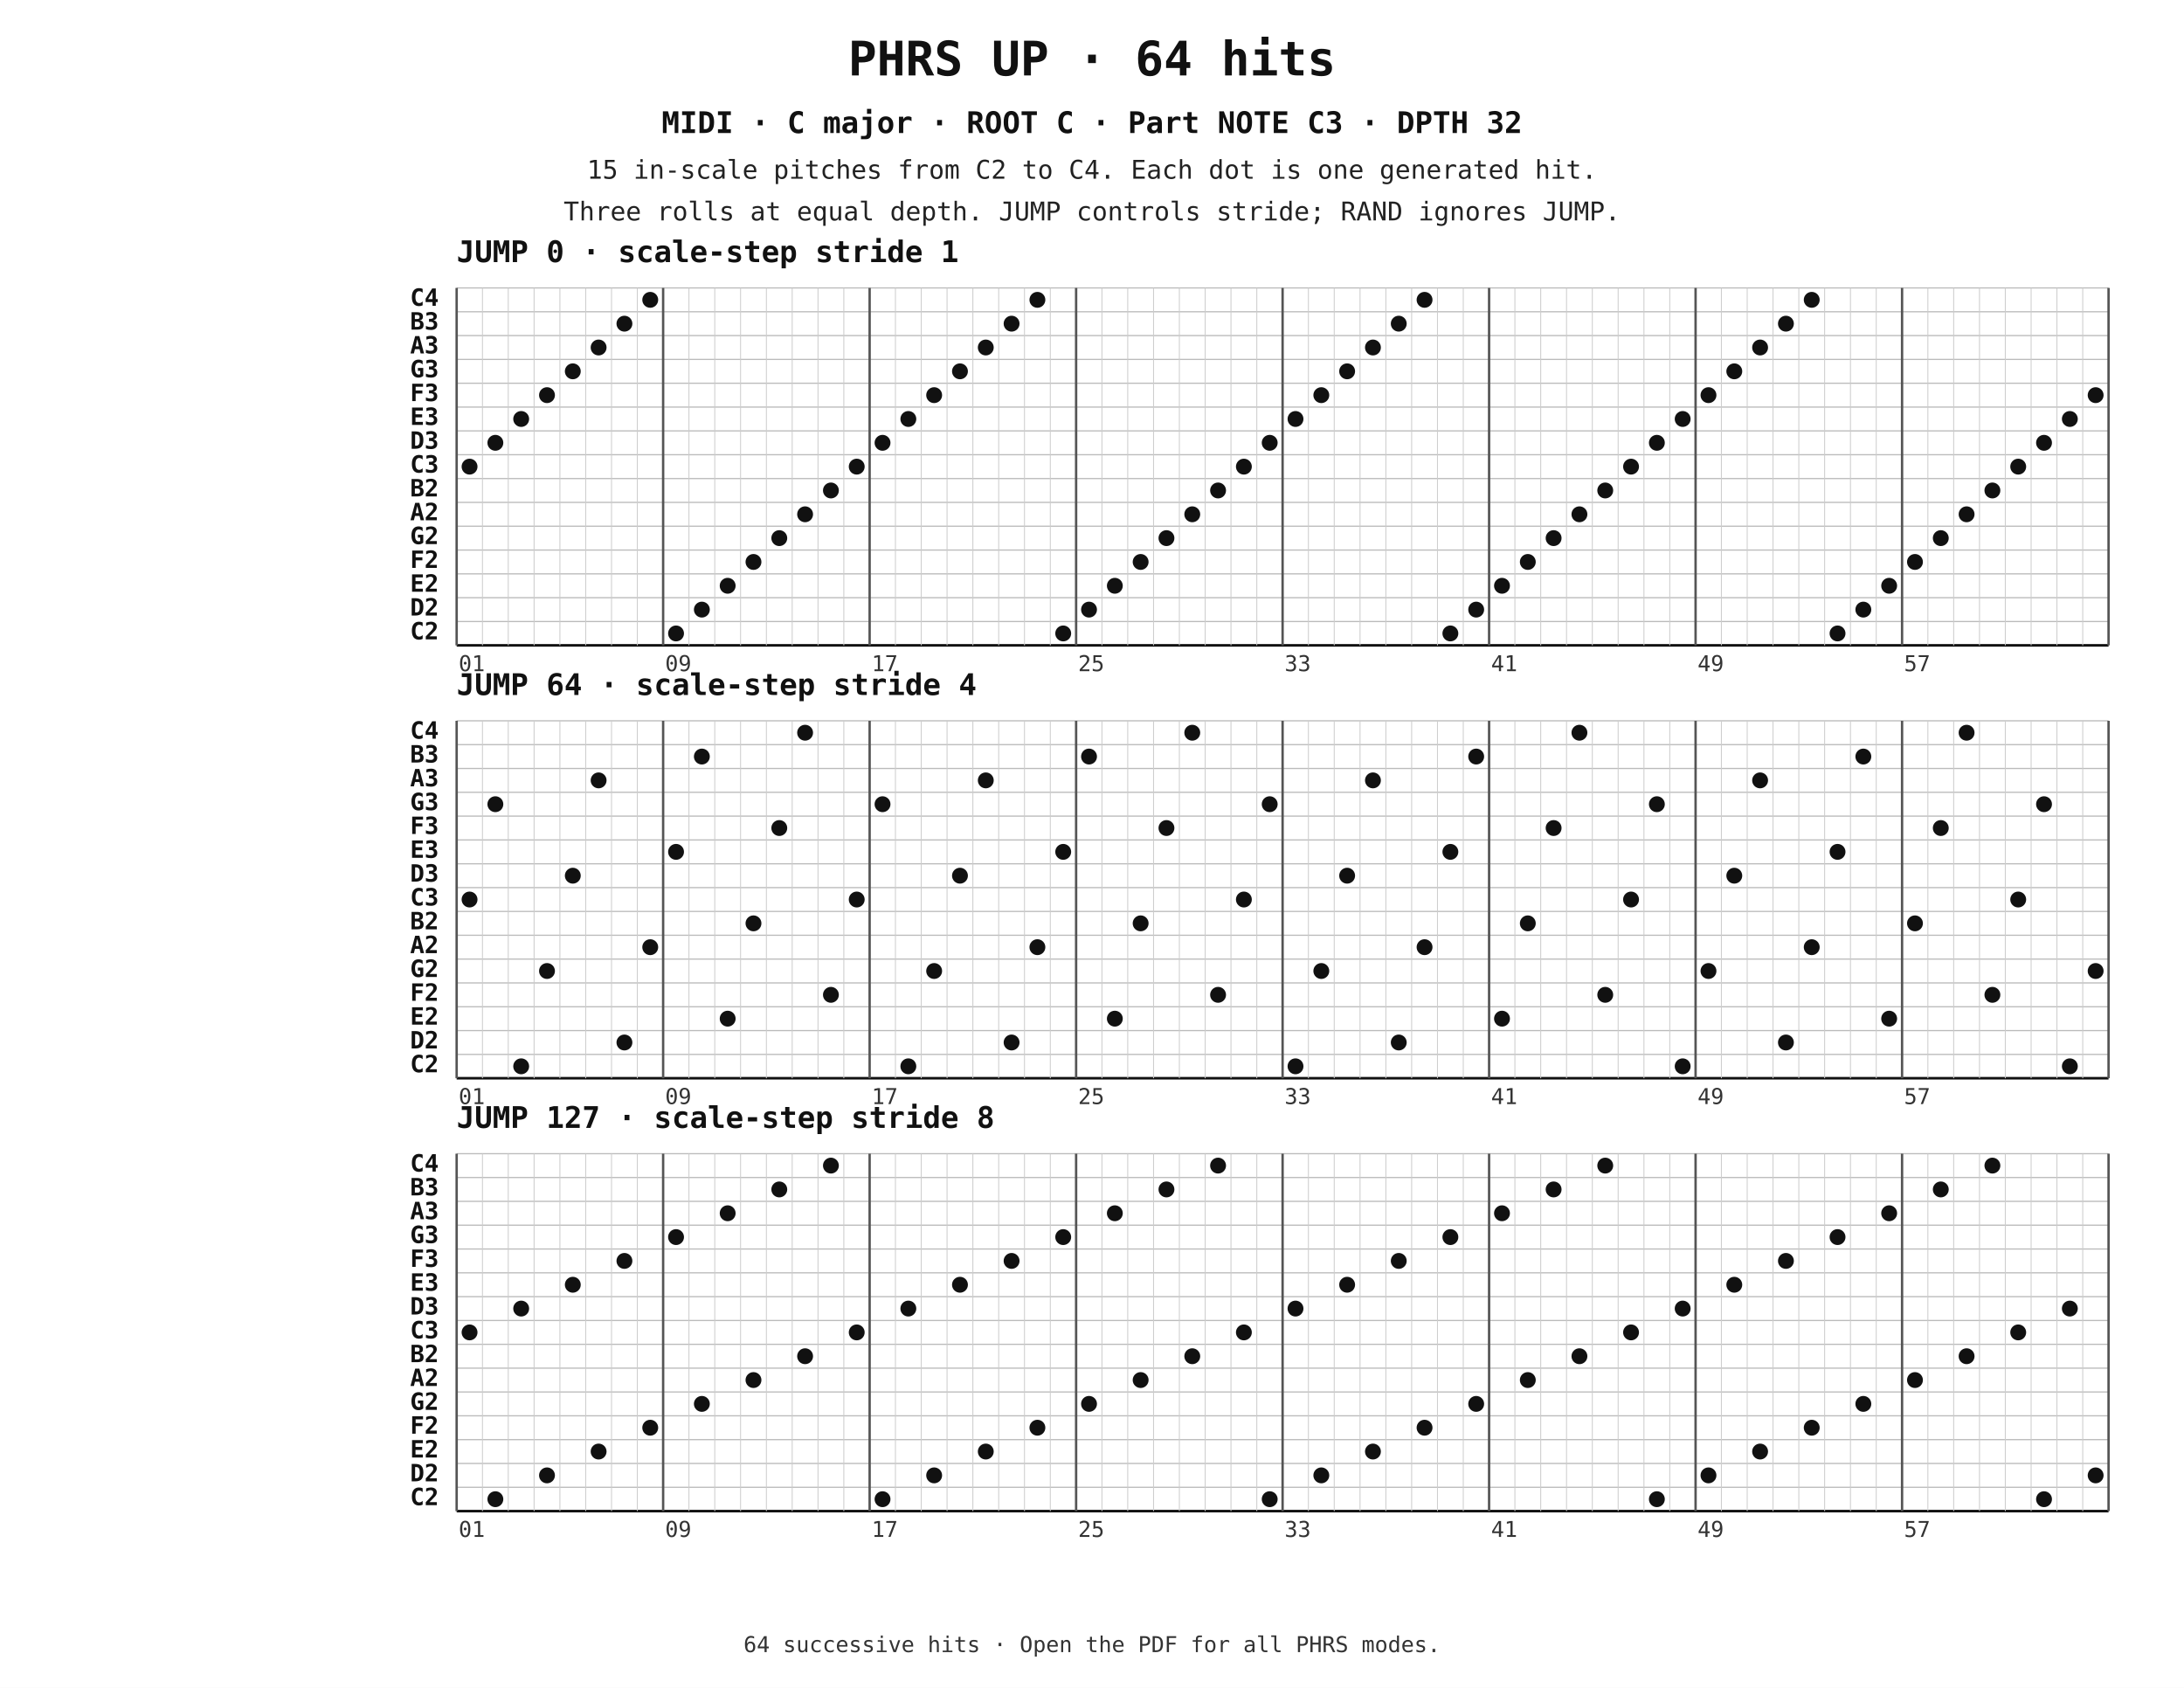
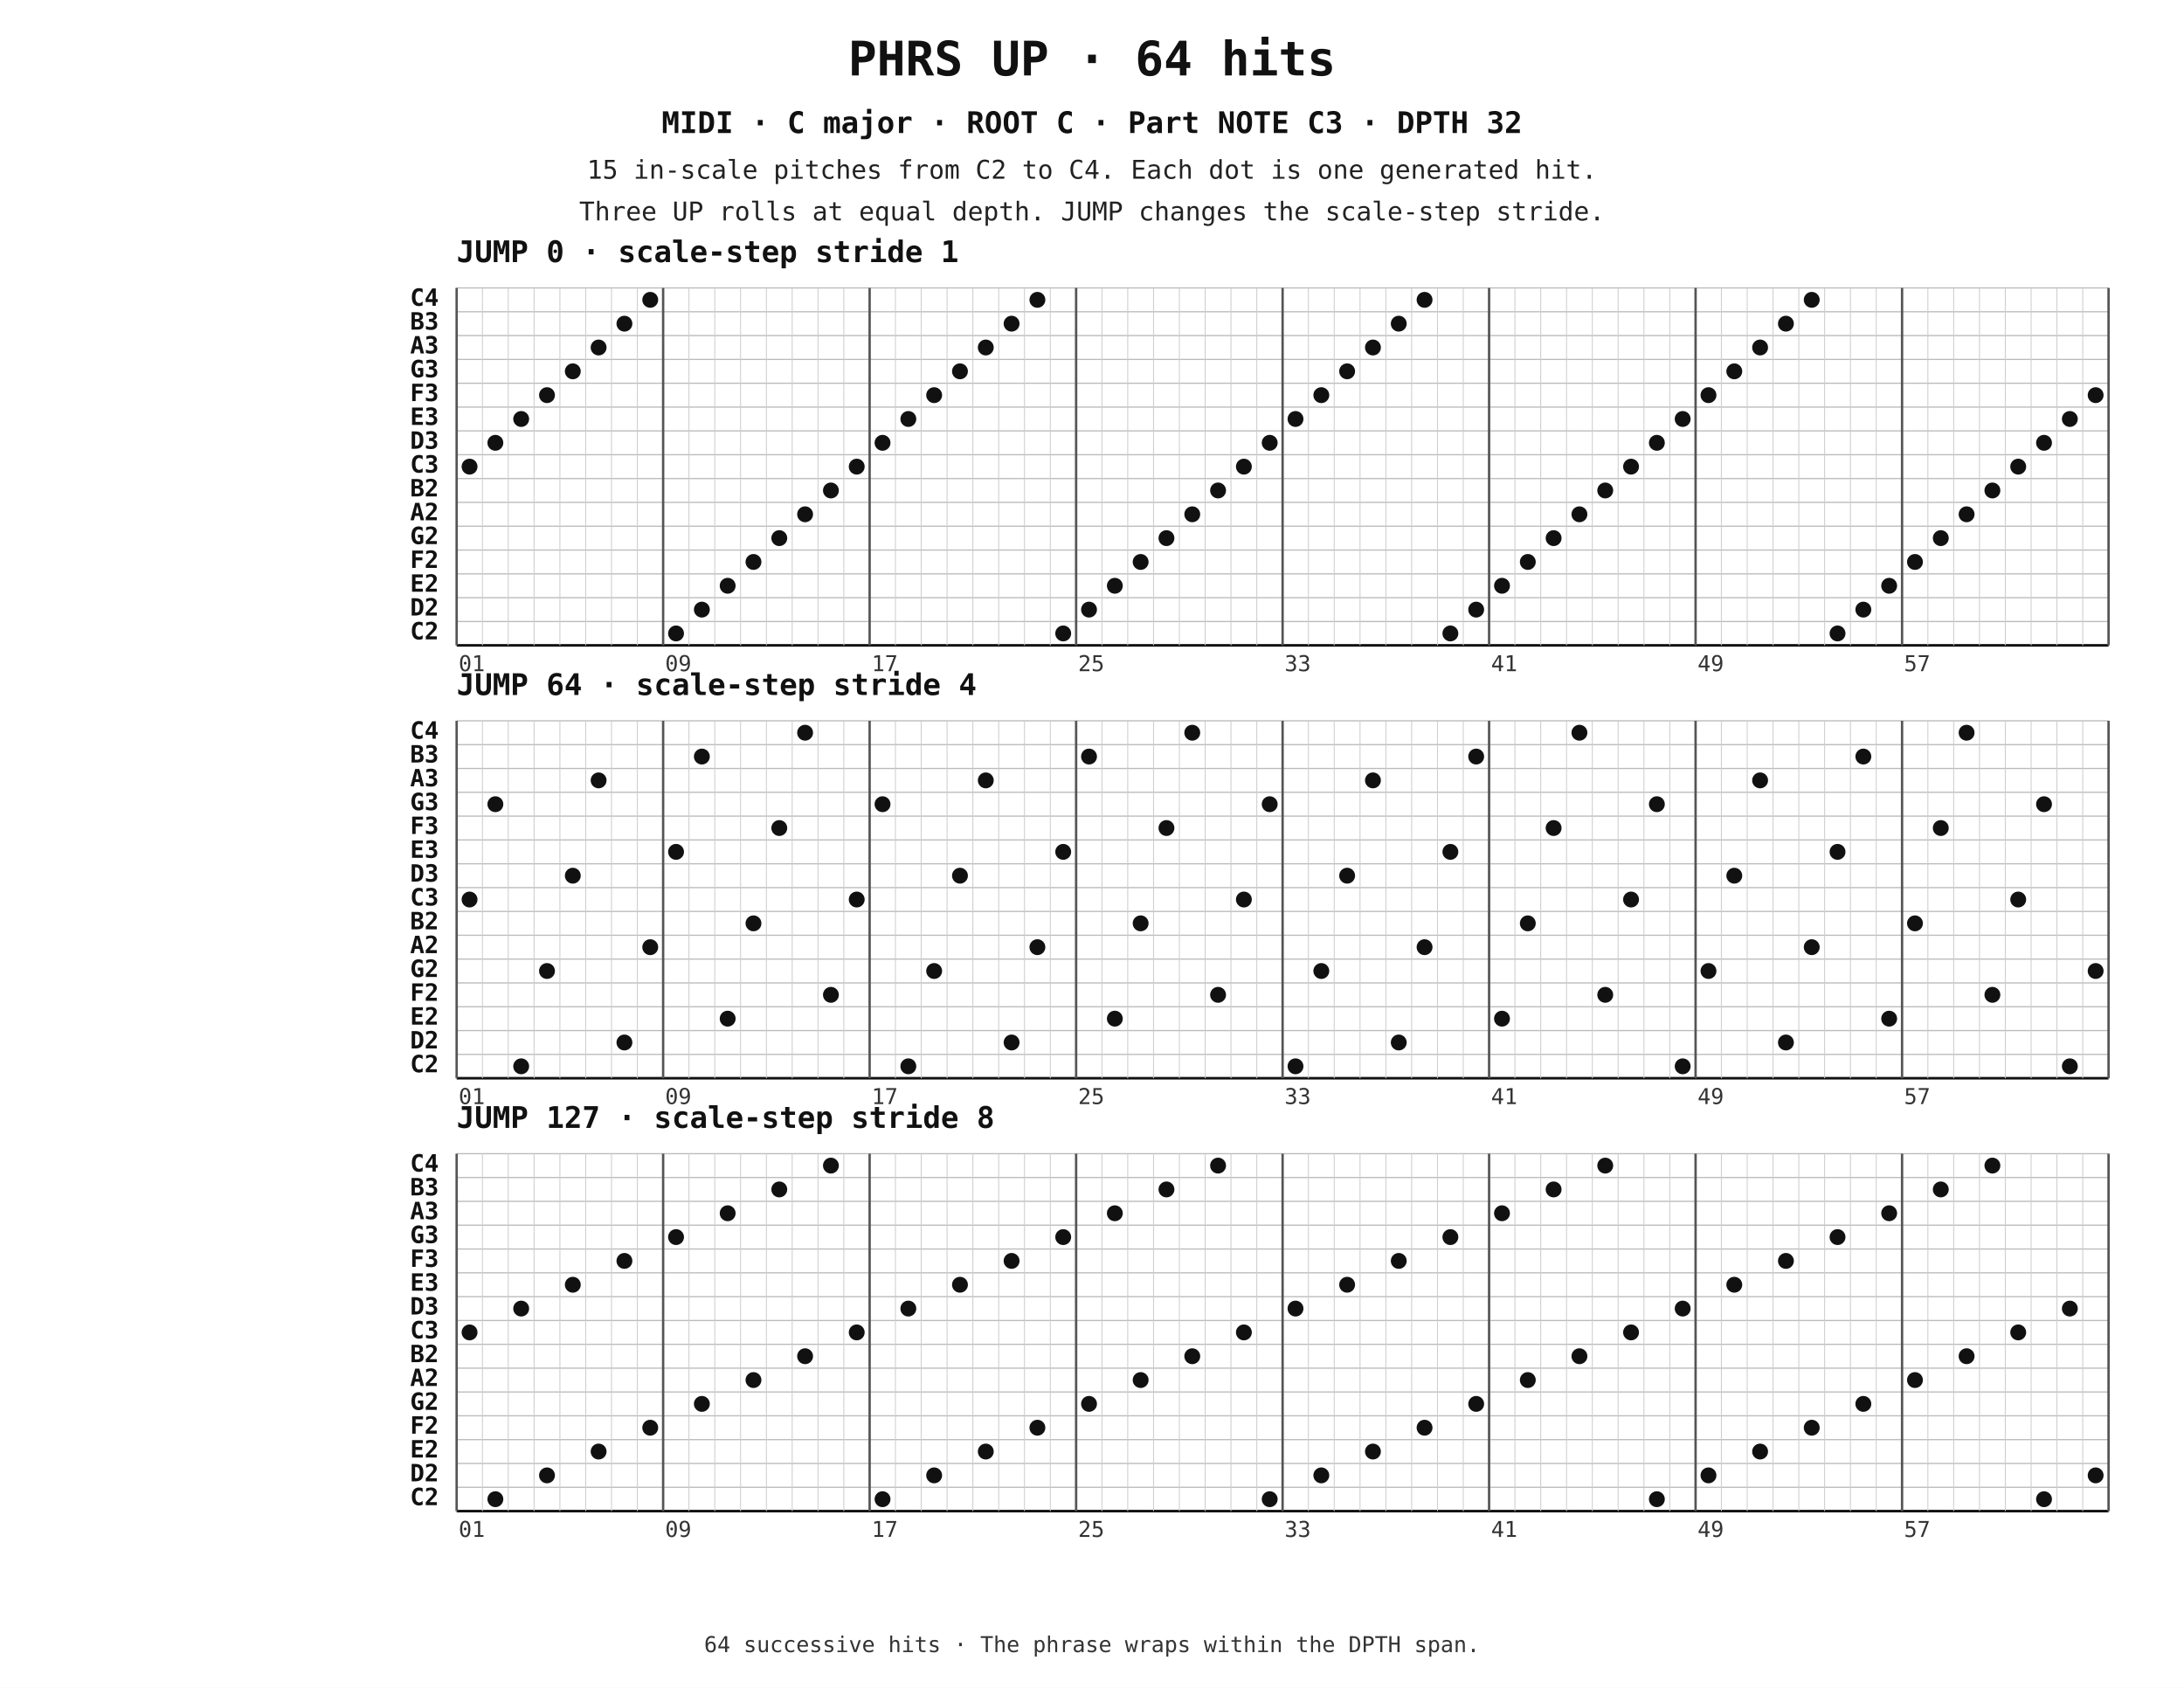
<svg xmlns="http://www.w3.org/2000/svg" viewBox="0 0 1100 850" width="1100" height="850" role="img">
  <rect width="100%" height="100%" fill="#fff" />
  <style>.title{font:700 24px ui-monospace,Menlo,Consolas,monospace;fill:#111}.t{font:700 15px ui-monospace,Menlo,Consolas,monospace;fill:#111}.sm{font:13px ui-monospace,Menlo,Consolas,monospace;fill:#222}.xs{font:11px ui-monospace,Menlo,Consolas,monospace;fill:#333}.pitch{font:700 12px ui-monospace,Menlo,Consolas,monospace;fill:#111}</style>
  <text class="title" x="550.0" y="38" text-anchor="middle">PHRS UP · 64 hits</text>
  <text class="t" x="550" y="67" text-anchor="middle">MIDI · C major · ROOT C · Part NOTE C3 · DPTH 32</text>
  <text class="sm" x="550" y="90" text-anchor="middle">15 in-scale pitches from C2 to C4. Each dot is one generated hit.</text>
-   <text class="sm" x="550" y="111" text-anchor="middle">Three rolls at equal depth. JUMP controls stride; RAND ignores JUMP.</text>
+   <text class="sm" x="550" y="111" text-anchor="middle">Three UP rolls at equal depth. JUMP changes the scale-step stride.</text>
  <text class="t" x="230.0" y="132">JUMP 0 · scale-step stride 1</text>
  <text class="pitch" x="221" y="154.0" text-anchor="end">C4</text>
  <line x1="230.0" y1="145.0" x2="1062.0" y2="145.0" stroke="#bbb" stroke-width="0.6" />
  <text class="pitch" x="221" y="166.0" text-anchor="end">B3</text>
  <line x1="230.0" y1="157.0" x2="1062.0" y2="157.0" stroke="#bbb" stroke-width="0.6" />
  <text class="pitch" x="221" y="178.0" text-anchor="end">A3</text>
  <line x1="230.0" y1="169.0" x2="1062.0" y2="169.0" stroke="#bbb" stroke-width="0.6" />
  <text class="pitch" x="221" y="190.0" text-anchor="end">G3</text>
  <line x1="230.0" y1="181.0" x2="1062.0" y2="181.0" stroke="#bbb" stroke-width="0.6" />
  <text class="pitch" x="221" y="202.0" text-anchor="end">F3</text>
  <line x1="230.0" y1="193.0" x2="1062.0" y2="193.0" stroke="#bbb" stroke-width="0.6" />
  <text class="pitch" x="221" y="214.0" text-anchor="end">E3</text>
  <line x1="230.0" y1="205.0" x2="1062.0" y2="205.0" stroke="#bbb" stroke-width="0.6" />
  <text class="pitch" x="221" y="226.0" text-anchor="end">D3</text>
  <line x1="230.0" y1="217.0" x2="1062.0" y2="217.0" stroke="#bbb" stroke-width="0.6" />
  <text class="pitch" x="221" y="238.0" text-anchor="end">C3</text>
  <line x1="230.0" y1="229.0" x2="1062.0" y2="229.0" stroke="#bbb" stroke-width="0.6" />
  <text class="pitch" x="221" y="250.0" text-anchor="end">B2</text>
  <line x1="230.0" y1="241.0" x2="1062.0" y2="241.0" stroke="#bbb" stroke-width="0.6" />
  <text class="pitch" x="221" y="262.0" text-anchor="end">A2</text>
  <line x1="230.0" y1="253.0" x2="1062.0" y2="253.0" stroke="#bbb" stroke-width="0.6" />
  <text class="pitch" x="221" y="274.0" text-anchor="end">G2</text>
  <line x1="230.0" y1="265.0" x2="1062.0" y2="265.0" stroke="#bbb" stroke-width="0.6" />
  <text class="pitch" x="221" y="286.0" text-anchor="end">F2</text>
  <line x1="230.0" y1="277.0" x2="1062.0" y2="277.0" stroke="#bbb" stroke-width="0.6" />
  <text class="pitch" x="221" y="298.0" text-anchor="end">E2</text>
  <line x1="230.0" y1="289.0" x2="1062.0" y2="289.0" stroke="#bbb" stroke-width="0.6" />
  <text class="pitch" x="221" y="310.0" text-anchor="end">D2</text>
  <line x1="230.0" y1="301.0" x2="1062.0" y2="301.0" stroke="#bbb" stroke-width="0.6" />
  <text class="pitch" x="221" y="322.0" text-anchor="end">C2</text>
  <line x1="230.0" y1="313.0" x2="1062.0" y2="313.0" stroke="#bbb" stroke-width="0.6" />
  <line x1="230.0" y1="325.0" x2="1062.0" y2="325.0" stroke="#111" stroke-width="1.3" />
  <line x1="230.0" y1="145" x2="230.0" y2="325.0" stroke="#555" stroke-width="1.2" />
  <text class="xs" x="231.0" y="338.0">01</text>
  <line x1="243.0" y1="145" x2="243.0" y2="325.0" stroke="#ccc" stroke-width="0.45" />
  <line x1="256.0" y1="145" x2="256.0" y2="325.0" stroke="#ccc" stroke-width="0.45" />
  <line x1="269.0" y1="145" x2="269.0" y2="325.0" stroke="#ccc" stroke-width="0.45" />
  <line x1="282.0" y1="145" x2="282.0" y2="325.0" stroke="#ccc" stroke-width="0.45" />
  <line x1="295.0" y1="145" x2="295.0" y2="325.0" stroke="#ccc" stroke-width="0.45" />
  <line x1="308.0" y1="145" x2="308.0" y2="325.0" stroke="#ccc" stroke-width="0.45" />
  <line x1="321.0" y1="145" x2="321.0" y2="325.0" stroke="#ccc" stroke-width="0.45" />
  <line x1="334.0" y1="145" x2="334.0" y2="325.0" stroke="#555" stroke-width="1.2" />
  <text class="xs" x="335.0" y="338.0">09</text>
  <line x1="347.0" y1="145" x2="347.0" y2="325.0" stroke="#ccc" stroke-width="0.45" />
  <line x1="360.0" y1="145" x2="360.0" y2="325.0" stroke="#ccc" stroke-width="0.45" />
  <line x1="373.0" y1="145" x2="373.0" y2="325.0" stroke="#ccc" stroke-width="0.45" />
  <line x1="386.0" y1="145" x2="386.0" y2="325.0" stroke="#ccc" stroke-width="0.45" />
  <line x1="399.0" y1="145" x2="399.0" y2="325.0" stroke="#ccc" stroke-width="0.45" />
  <line x1="412.0" y1="145" x2="412.0" y2="325.0" stroke="#ccc" stroke-width="0.45" />
  <line x1="425.0" y1="145" x2="425.0" y2="325.0" stroke="#ccc" stroke-width="0.45" />
  <line x1="438.0" y1="145" x2="438.0" y2="325.0" stroke="#555" stroke-width="1.2" />
  <text class="xs" x="439.0" y="338.0">17</text>
  <line x1="451.0" y1="145" x2="451.0" y2="325.0" stroke="#ccc" stroke-width="0.45" />
  <line x1="464.0" y1="145" x2="464.0" y2="325.0" stroke="#ccc" stroke-width="0.45" />
  <line x1="477.0" y1="145" x2="477.0" y2="325.0" stroke="#ccc" stroke-width="0.45" />
  <line x1="490.0" y1="145" x2="490.0" y2="325.0" stroke="#ccc" stroke-width="0.45" />
  <line x1="503.0" y1="145" x2="503.0" y2="325.0" stroke="#ccc" stroke-width="0.45" />
  <line x1="516.0" y1="145" x2="516.0" y2="325.0" stroke="#ccc" stroke-width="0.45" />
  <line x1="529.0" y1="145" x2="529.0" y2="325.0" stroke="#ccc" stroke-width="0.45" />
  <line x1="542.0" y1="145" x2="542.0" y2="325.0" stroke="#555" stroke-width="1.2" />
  <text class="xs" x="543.0" y="338.0">25</text>
  <line x1="555.0" y1="145" x2="555.0" y2="325.0" stroke="#ccc" stroke-width="0.45" />
  <line x1="568.0" y1="145" x2="568.0" y2="325.0" stroke="#ccc" stroke-width="0.45" />
  <line x1="581.0" y1="145" x2="581.0" y2="325.0" stroke="#ccc" stroke-width="0.45" />
  <line x1="594.0" y1="145" x2="594.0" y2="325.0" stroke="#ccc" stroke-width="0.45" />
  <line x1="607.0" y1="145" x2="607.0" y2="325.0" stroke="#ccc" stroke-width="0.45" />
  <line x1="620.0" y1="145" x2="620.0" y2="325.0" stroke="#ccc" stroke-width="0.45" />
  <line x1="633.0" y1="145" x2="633.0" y2="325.0" stroke="#ccc" stroke-width="0.45" />
  <line x1="646.0" y1="145" x2="646.0" y2="325.0" stroke="#555" stroke-width="1.2" />
  <text class="xs" x="647.0" y="338.0">33</text>
  <line x1="659.0" y1="145" x2="659.0" y2="325.0" stroke="#ccc" stroke-width="0.45" />
  <line x1="672.0" y1="145" x2="672.0" y2="325.0" stroke="#ccc" stroke-width="0.45" />
  <line x1="685.0" y1="145" x2="685.0" y2="325.0" stroke="#ccc" stroke-width="0.45" />
  <line x1="698.0" y1="145" x2="698.0" y2="325.0" stroke="#ccc" stroke-width="0.45" />
  <line x1="711.0" y1="145" x2="711.0" y2="325.0" stroke="#ccc" stroke-width="0.45" />
  <line x1="724.0" y1="145" x2="724.0" y2="325.0" stroke="#ccc" stroke-width="0.45" />
  <line x1="737.0" y1="145" x2="737.0" y2="325.0" stroke="#ccc" stroke-width="0.45" />
  <line x1="750.0" y1="145" x2="750.0" y2="325.0" stroke="#555" stroke-width="1.2" />
  <text class="xs" x="751.0" y="338.0">41</text>
  <line x1="763.0" y1="145" x2="763.0" y2="325.0" stroke="#ccc" stroke-width="0.45" />
  <line x1="776.0" y1="145" x2="776.0" y2="325.0" stroke="#ccc" stroke-width="0.45" />
  <line x1="789.0" y1="145" x2="789.0" y2="325.0" stroke="#ccc" stroke-width="0.45" />
  <line x1="802.0" y1="145" x2="802.0" y2="325.0" stroke="#ccc" stroke-width="0.45" />
  <line x1="815.0" y1="145" x2="815.0" y2="325.0" stroke="#ccc" stroke-width="0.45" />
  <line x1="828.0" y1="145" x2="828.0" y2="325.0" stroke="#ccc" stroke-width="0.45" />
  <line x1="841.0" y1="145" x2="841.0" y2="325.0" stroke="#ccc" stroke-width="0.45" />
  <line x1="854.0" y1="145" x2="854.0" y2="325.0" stroke="#555" stroke-width="1.2" />
  <text class="xs" x="855.0" y="338.0">49</text>
  <line x1="867.0" y1="145" x2="867.0" y2="325.0" stroke="#ccc" stroke-width="0.45" />
  <line x1="880.0" y1="145" x2="880.0" y2="325.0" stroke="#ccc" stroke-width="0.45" />
  <line x1="893.0" y1="145" x2="893.0" y2="325.0" stroke="#ccc" stroke-width="0.45" />
  <line x1="906.0" y1="145" x2="906.0" y2="325.0" stroke="#ccc" stroke-width="0.45" />
  <line x1="919.0" y1="145" x2="919.0" y2="325.0" stroke="#ccc" stroke-width="0.45" />
  <line x1="932.0" y1="145" x2="932.0" y2="325.0" stroke="#ccc" stroke-width="0.45" />
  <line x1="945.0" y1="145" x2="945.0" y2="325.0" stroke="#ccc" stroke-width="0.45" />
  <line x1="958.0" y1="145" x2="958.0" y2="325.0" stroke="#555" stroke-width="1.2" />
  <text class="xs" x="959.0" y="338.0">57</text>
  <line x1="971.0" y1="145" x2="971.0" y2="325.0" stroke="#ccc" stroke-width="0.45" />
  <line x1="984.0" y1="145" x2="984.0" y2="325.0" stroke="#ccc" stroke-width="0.45" />
  <line x1="997.0" y1="145" x2="997.0" y2="325.0" stroke="#ccc" stroke-width="0.45" />
  <line x1="1010.0" y1="145" x2="1010.0" y2="325.0" stroke="#ccc" stroke-width="0.45" />
  <line x1="1023.0" y1="145" x2="1023.0" y2="325.0" stroke="#ccc" stroke-width="0.45" />
  <line x1="1036.0" y1="145" x2="1036.0" y2="325.0" stroke="#ccc" stroke-width="0.45" />
  <line x1="1049.0" y1="145" x2="1049.0" y2="325.0" stroke="#ccc" stroke-width="0.45" />
  <line x1="1062.0" y1="145" x2="1062.0" y2="325.0" stroke="#555" stroke-width="1.2" />
  <circle cx="236.5" cy="235.0" r="4" fill="#111" />
  <circle cx="249.5" cy="223.0" r="4" fill="#111" />
  <circle cx="262.5" cy="211.0" r="4" fill="#111" />
  <circle cx="275.5" cy="199.0" r="4" fill="#111" />
  <circle cx="288.5" cy="187.0" r="4" fill="#111" />
  <circle cx="301.5" cy="175.0" r="4" fill="#111" />
  <circle cx="314.5" cy="163.0" r="4" fill="#111" />
  <circle cx="327.5" cy="151.0" r="4" fill="#111" />
  <circle cx="340.5" cy="319.0" r="4" fill="#111" />
  <circle cx="353.5" cy="307.0" r="4" fill="#111" />
  <circle cx="366.5" cy="295.0" r="4" fill="#111" />
  <circle cx="379.5" cy="283.0" r="4" fill="#111" />
  <circle cx="392.5" cy="271.0" r="4" fill="#111" />
  <circle cx="405.5" cy="259.0" r="4" fill="#111" />
  <circle cx="418.5" cy="247.0" r="4" fill="#111" />
  <circle cx="431.5" cy="235.0" r="4" fill="#111" />
  <circle cx="444.5" cy="223.0" r="4" fill="#111" />
  <circle cx="457.5" cy="211.0" r="4" fill="#111" />
  <circle cx="470.5" cy="199.0" r="4" fill="#111" />
  <circle cx="483.5" cy="187.0" r="4" fill="#111" />
  <circle cx="496.5" cy="175.0" r="4" fill="#111" />
  <circle cx="509.5" cy="163.0" r="4" fill="#111" />
  <circle cx="522.5" cy="151.0" r="4" fill="#111" />
  <circle cx="535.5" cy="319.0" r="4" fill="#111" />
  <circle cx="548.5" cy="307.0" r="4" fill="#111" />
  <circle cx="561.5" cy="295.0" r="4" fill="#111" />
  <circle cx="574.5" cy="283.0" r="4" fill="#111" />
  <circle cx="587.5" cy="271.0" r="4" fill="#111" />
  <circle cx="600.5" cy="259.0" r="4" fill="#111" />
  <circle cx="613.5" cy="247.0" r="4" fill="#111" />
  <circle cx="626.5" cy="235.0" r="4" fill="#111" />
  <circle cx="639.5" cy="223.0" r="4" fill="#111" />
  <circle cx="652.5" cy="211.0" r="4" fill="#111" />
  <circle cx="665.5" cy="199.0" r="4" fill="#111" />
  <circle cx="678.5" cy="187.0" r="4" fill="#111" />
  <circle cx="691.5" cy="175.0" r="4" fill="#111" />
  <circle cx="704.5" cy="163.0" r="4" fill="#111" />
  <circle cx="717.5" cy="151.0" r="4" fill="#111" />
  <circle cx="730.5" cy="319.0" r="4" fill="#111" />
  <circle cx="743.5" cy="307.0" r="4" fill="#111" />
  <circle cx="756.5" cy="295.0" r="4" fill="#111" />
  <circle cx="769.5" cy="283.0" r="4" fill="#111" />
  <circle cx="782.5" cy="271.0" r="4" fill="#111" />
  <circle cx="795.5" cy="259.0" r="4" fill="#111" />
  <circle cx="808.5" cy="247.0" r="4" fill="#111" />
  <circle cx="821.5" cy="235.0" r="4" fill="#111" />
  <circle cx="834.5" cy="223.0" r="4" fill="#111" />
  <circle cx="847.5" cy="211.0" r="4" fill="#111" />
  <circle cx="860.5" cy="199.0" r="4" fill="#111" />
  <circle cx="873.5" cy="187.0" r="4" fill="#111" />
  <circle cx="886.5" cy="175.0" r="4" fill="#111" />
  <circle cx="899.5" cy="163.0" r="4" fill="#111" />
  <circle cx="912.5" cy="151.0" r="4" fill="#111" />
  <circle cx="925.5" cy="319.0" r="4" fill="#111" />
  <circle cx="938.5" cy="307.0" r="4" fill="#111" />
  <circle cx="951.5" cy="295.0" r="4" fill="#111" />
  <circle cx="964.5" cy="283.0" r="4" fill="#111" />
  <circle cx="977.5" cy="271.0" r="4" fill="#111" />
  <circle cx="990.5" cy="259.0" r="4" fill="#111" />
  <circle cx="1003.5" cy="247.0" r="4" fill="#111" />
  <circle cx="1016.5" cy="235.0" r="4" fill="#111" />
  <circle cx="1029.5" cy="223.0" r="4" fill="#111" />
  <circle cx="1042.5" cy="211.0" r="4" fill="#111" />
  <circle cx="1055.5" cy="199.0" r="4" fill="#111" />
  <text class="t" x="230.0" y="350">JUMP 64 · scale-step stride 4</text>
  <text class="pitch" x="221" y="372.0" text-anchor="end">C4</text>
  <line x1="230.0" y1="363.0" x2="1062.0" y2="363.0" stroke="#bbb" stroke-width="0.6" />
  <text class="pitch" x="221" y="384.0" text-anchor="end">B3</text>
  <line x1="230.0" y1="375.0" x2="1062.0" y2="375.0" stroke="#bbb" stroke-width="0.6" />
  <text class="pitch" x="221" y="396.0" text-anchor="end">A3</text>
  <line x1="230.0" y1="387.0" x2="1062.0" y2="387.0" stroke="#bbb" stroke-width="0.6" />
  <text class="pitch" x="221" y="408.0" text-anchor="end">G3</text>
  <line x1="230.0" y1="399.0" x2="1062.0" y2="399.0" stroke="#bbb" stroke-width="0.6" />
  <text class="pitch" x="221" y="420.0" text-anchor="end">F3</text>
  <line x1="230.0" y1="411.0" x2="1062.0" y2="411.0" stroke="#bbb" stroke-width="0.6" />
  <text class="pitch" x="221" y="432.0" text-anchor="end">E3</text>
  <line x1="230.0" y1="423.0" x2="1062.0" y2="423.0" stroke="#bbb" stroke-width="0.6" />
  <text class="pitch" x="221" y="444.0" text-anchor="end">D3</text>
  <line x1="230.0" y1="435.0" x2="1062.0" y2="435.0" stroke="#bbb" stroke-width="0.6" />
  <text class="pitch" x="221" y="456.0" text-anchor="end">C3</text>
  <line x1="230.0" y1="447.0" x2="1062.0" y2="447.0" stroke="#bbb" stroke-width="0.6" />
  <text class="pitch" x="221" y="468.0" text-anchor="end">B2</text>
  <line x1="230.0" y1="459.0" x2="1062.0" y2="459.0" stroke="#bbb" stroke-width="0.6" />
  <text class="pitch" x="221" y="480.0" text-anchor="end">A2</text>
  <line x1="230.0" y1="471.0" x2="1062.0" y2="471.0" stroke="#bbb" stroke-width="0.6" />
  <text class="pitch" x="221" y="492.0" text-anchor="end">G2</text>
  <line x1="230.0" y1="483.0" x2="1062.0" y2="483.0" stroke="#bbb" stroke-width="0.6" />
  <text class="pitch" x="221" y="504.0" text-anchor="end">F2</text>
  <line x1="230.0" y1="495.0" x2="1062.0" y2="495.0" stroke="#bbb" stroke-width="0.6" />
  <text class="pitch" x="221" y="516.0" text-anchor="end">E2</text>
  <line x1="230.0" y1="507.0" x2="1062.0" y2="507.0" stroke="#bbb" stroke-width="0.6" />
  <text class="pitch" x="221" y="528.0" text-anchor="end">D2</text>
  <line x1="230.0" y1="519.0" x2="1062.0" y2="519.0" stroke="#bbb" stroke-width="0.6" />
  <text class="pitch" x="221" y="540.0" text-anchor="end">C2</text>
  <line x1="230.0" y1="531.0" x2="1062.0" y2="531.0" stroke="#bbb" stroke-width="0.6" />
  <line x1="230.0" y1="543.0" x2="1062.0" y2="543.0" stroke="#111" stroke-width="1.3" />
  <line x1="230.0" y1="363" x2="230.0" y2="543.0" stroke="#555" stroke-width="1.2" />
  <text class="xs" x="231.0" y="556.0">01</text>
  <line x1="243.0" y1="363" x2="243.0" y2="543.0" stroke="#ccc" stroke-width="0.45" />
  <line x1="256.0" y1="363" x2="256.0" y2="543.0" stroke="#ccc" stroke-width="0.45" />
  <line x1="269.0" y1="363" x2="269.0" y2="543.0" stroke="#ccc" stroke-width="0.45" />
  <line x1="282.0" y1="363" x2="282.0" y2="543.0" stroke="#ccc" stroke-width="0.45" />
  <line x1="295.0" y1="363" x2="295.0" y2="543.0" stroke="#ccc" stroke-width="0.45" />
  <line x1="308.0" y1="363" x2="308.0" y2="543.0" stroke="#ccc" stroke-width="0.45" />
  <line x1="321.0" y1="363" x2="321.0" y2="543.0" stroke="#ccc" stroke-width="0.45" />
  <line x1="334.0" y1="363" x2="334.0" y2="543.0" stroke="#555" stroke-width="1.2" />
  <text class="xs" x="335.0" y="556.0">09</text>
  <line x1="347.0" y1="363" x2="347.0" y2="543.0" stroke="#ccc" stroke-width="0.45" />
  <line x1="360.0" y1="363" x2="360.0" y2="543.0" stroke="#ccc" stroke-width="0.45" />
  <line x1="373.0" y1="363" x2="373.0" y2="543.0" stroke="#ccc" stroke-width="0.45" />
  <line x1="386.0" y1="363" x2="386.0" y2="543.0" stroke="#ccc" stroke-width="0.45" />
  <line x1="399.0" y1="363" x2="399.0" y2="543.0" stroke="#ccc" stroke-width="0.45" />
  <line x1="412.0" y1="363" x2="412.0" y2="543.0" stroke="#ccc" stroke-width="0.45" />
  <line x1="425.0" y1="363" x2="425.0" y2="543.0" stroke="#ccc" stroke-width="0.45" />
  <line x1="438.0" y1="363" x2="438.0" y2="543.0" stroke="#555" stroke-width="1.2" />
  <text class="xs" x="439.0" y="556.0">17</text>
  <line x1="451.0" y1="363" x2="451.0" y2="543.0" stroke="#ccc" stroke-width="0.45" />
  <line x1="464.0" y1="363" x2="464.0" y2="543.0" stroke="#ccc" stroke-width="0.45" />
  <line x1="477.0" y1="363" x2="477.0" y2="543.0" stroke="#ccc" stroke-width="0.45" />
  <line x1="490.0" y1="363" x2="490.0" y2="543.0" stroke="#ccc" stroke-width="0.45" />
  <line x1="503.0" y1="363" x2="503.0" y2="543.0" stroke="#ccc" stroke-width="0.45" />
  <line x1="516.0" y1="363" x2="516.0" y2="543.0" stroke="#ccc" stroke-width="0.45" />
  <line x1="529.0" y1="363" x2="529.0" y2="543.0" stroke="#ccc" stroke-width="0.45" />
  <line x1="542.0" y1="363" x2="542.0" y2="543.0" stroke="#555" stroke-width="1.2" />
  <text class="xs" x="543.0" y="556.0">25</text>
  <line x1="555.0" y1="363" x2="555.0" y2="543.0" stroke="#ccc" stroke-width="0.45" />
  <line x1="568.0" y1="363" x2="568.0" y2="543.0" stroke="#ccc" stroke-width="0.45" />
  <line x1="581.0" y1="363" x2="581.0" y2="543.0" stroke="#ccc" stroke-width="0.45" />
  <line x1="594.0" y1="363" x2="594.0" y2="543.0" stroke="#ccc" stroke-width="0.45" />
  <line x1="607.0" y1="363" x2="607.0" y2="543.0" stroke="#ccc" stroke-width="0.45" />
  <line x1="620.0" y1="363" x2="620.0" y2="543.0" stroke="#ccc" stroke-width="0.45" />
  <line x1="633.0" y1="363" x2="633.0" y2="543.0" stroke="#ccc" stroke-width="0.45" />
  <line x1="646.0" y1="363" x2="646.0" y2="543.0" stroke="#555" stroke-width="1.2" />
  <text class="xs" x="647.0" y="556.0">33</text>
  <line x1="659.0" y1="363" x2="659.0" y2="543.0" stroke="#ccc" stroke-width="0.45" />
  <line x1="672.0" y1="363" x2="672.0" y2="543.0" stroke="#ccc" stroke-width="0.45" />
  <line x1="685.0" y1="363" x2="685.0" y2="543.0" stroke="#ccc" stroke-width="0.45" />
  <line x1="698.0" y1="363" x2="698.0" y2="543.0" stroke="#ccc" stroke-width="0.45" />
  <line x1="711.0" y1="363" x2="711.0" y2="543.0" stroke="#ccc" stroke-width="0.45" />
  <line x1="724.0" y1="363" x2="724.0" y2="543.0" stroke="#ccc" stroke-width="0.45" />
  <line x1="737.0" y1="363" x2="737.0" y2="543.0" stroke="#ccc" stroke-width="0.45" />
  <line x1="750.0" y1="363" x2="750.0" y2="543.0" stroke="#555" stroke-width="1.2" />
  <text class="xs" x="751.0" y="556.0">41</text>
  <line x1="763.0" y1="363" x2="763.0" y2="543.0" stroke="#ccc" stroke-width="0.45" />
  <line x1="776.0" y1="363" x2="776.0" y2="543.0" stroke="#ccc" stroke-width="0.45" />
  <line x1="789.0" y1="363" x2="789.0" y2="543.0" stroke="#ccc" stroke-width="0.45" />
  <line x1="802.0" y1="363" x2="802.0" y2="543.0" stroke="#ccc" stroke-width="0.45" />
  <line x1="815.0" y1="363" x2="815.0" y2="543.0" stroke="#ccc" stroke-width="0.45" />
  <line x1="828.0" y1="363" x2="828.0" y2="543.0" stroke="#ccc" stroke-width="0.45" />
  <line x1="841.0" y1="363" x2="841.0" y2="543.0" stroke="#ccc" stroke-width="0.45" />
  <line x1="854.0" y1="363" x2="854.0" y2="543.0" stroke="#555" stroke-width="1.2" />
  <text class="xs" x="855.0" y="556.0">49</text>
  <line x1="867.0" y1="363" x2="867.0" y2="543.0" stroke="#ccc" stroke-width="0.45" />
  <line x1="880.0" y1="363" x2="880.0" y2="543.0" stroke="#ccc" stroke-width="0.45" />
  <line x1="893.0" y1="363" x2="893.0" y2="543.0" stroke="#ccc" stroke-width="0.45" />
  <line x1="906.0" y1="363" x2="906.0" y2="543.0" stroke="#ccc" stroke-width="0.45" />
  <line x1="919.0" y1="363" x2="919.0" y2="543.0" stroke="#ccc" stroke-width="0.45" />
  <line x1="932.0" y1="363" x2="932.0" y2="543.0" stroke="#ccc" stroke-width="0.45" />
  <line x1="945.0" y1="363" x2="945.0" y2="543.0" stroke="#ccc" stroke-width="0.45" />
  <line x1="958.0" y1="363" x2="958.0" y2="543.0" stroke="#555" stroke-width="1.2" />
  <text class="xs" x="959.0" y="556.0">57</text>
  <line x1="971.0" y1="363" x2="971.0" y2="543.0" stroke="#ccc" stroke-width="0.45" />
  <line x1="984.0" y1="363" x2="984.0" y2="543.0" stroke="#ccc" stroke-width="0.45" />
  <line x1="997.0" y1="363" x2="997.0" y2="543.0" stroke="#ccc" stroke-width="0.45" />
  <line x1="1010.0" y1="363" x2="1010.0" y2="543.0" stroke="#ccc" stroke-width="0.45" />
  <line x1="1023.0" y1="363" x2="1023.0" y2="543.0" stroke="#ccc" stroke-width="0.45" />
  <line x1="1036.0" y1="363" x2="1036.0" y2="543.0" stroke="#ccc" stroke-width="0.45" />
  <line x1="1049.0" y1="363" x2="1049.0" y2="543.0" stroke="#ccc" stroke-width="0.45" />
  <line x1="1062.0" y1="363" x2="1062.0" y2="543.0" stroke="#555" stroke-width="1.2" />
  <circle cx="236.5" cy="453.0" r="4" fill="#111" />
  <circle cx="249.5" cy="405.0" r="4" fill="#111" />
  <circle cx="262.5" cy="537.0" r="4" fill="#111" />
  <circle cx="275.5" cy="489.0" r="4" fill="#111" />
  <circle cx="288.5" cy="441.0" r="4" fill="#111" />
  <circle cx="301.5" cy="393.0" r="4" fill="#111" />
  <circle cx="314.5" cy="525.0" r="4" fill="#111" />
  <circle cx="327.5" cy="477.0" r="4" fill="#111" />
  <circle cx="340.5" cy="429.0" r="4" fill="#111" />
  <circle cx="353.5" cy="381.0" r="4" fill="#111" />
  <circle cx="366.5" cy="513.0" r="4" fill="#111" />
  <circle cx="379.5" cy="465.0" r="4" fill="#111" />
  <circle cx="392.5" cy="417.0" r="4" fill="#111" />
  <circle cx="405.5" cy="369.0" r="4" fill="#111" />
  <circle cx="418.5" cy="501.0" r="4" fill="#111" />
  <circle cx="431.5" cy="453.0" r="4" fill="#111" />
  <circle cx="444.5" cy="405.0" r="4" fill="#111" />
  <circle cx="457.5" cy="537.0" r="4" fill="#111" />
  <circle cx="470.5" cy="489.0" r="4" fill="#111" />
  <circle cx="483.5" cy="441.0" r="4" fill="#111" />
  <circle cx="496.5" cy="393.0" r="4" fill="#111" />
  <circle cx="509.5" cy="525.0" r="4" fill="#111" />
  <circle cx="522.5" cy="477.0" r="4" fill="#111" />
  <circle cx="535.5" cy="429.0" r="4" fill="#111" />
  <circle cx="548.5" cy="381.0" r="4" fill="#111" />
  <circle cx="561.5" cy="513.0" r="4" fill="#111" />
  <circle cx="574.5" cy="465.0" r="4" fill="#111" />
  <circle cx="587.5" cy="417.0" r="4" fill="#111" />
  <circle cx="600.5" cy="369.0" r="4" fill="#111" />
  <circle cx="613.5" cy="501.0" r="4" fill="#111" />
  <circle cx="626.5" cy="453.0" r="4" fill="#111" />
  <circle cx="639.5" cy="405.0" r="4" fill="#111" />
  <circle cx="652.5" cy="537.0" r="4" fill="#111" />
  <circle cx="665.5" cy="489.0" r="4" fill="#111" />
  <circle cx="678.5" cy="441.0" r="4" fill="#111" />
  <circle cx="691.5" cy="393.0" r="4" fill="#111" />
  <circle cx="704.5" cy="525.0" r="4" fill="#111" />
  <circle cx="717.5" cy="477.0" r="4" fill="#111" />
  <circle cx="730.5" cy="429.0" r="4" fill="#111" />
  <circle cx="743.5" cy="381.0" r="4" fill="#111" />
  <circle cx="756.5" cy="513.0" r="4" fill="#111" />
  <circle cx="769.5" cy="465.0" r="4" fill="#111" />
  <circle cx="782.5" cy="417.0" r="4" fill="#111" />
  <circle cx="795.5" cy="369.0" r="4" fill="#111" />
  <circle cx="808.5" cy="501.0" r="4" fill="#111" />
  <circle cx="821.5" cy="453.0" r="4" fill="#111" />
  <circle cx="834.5" cy="405.0" r="4" fill="#111" />
  <circle cx="847.5" cy="537.0" r="4" fill="#111" />
  <circle cx="860.5" cy="489.0" r="4" fill="#111" />
  <circle cx="873.5" cy="441.0" r="4" fill="#111" />
  <circle cx="886.5" cy="393.0" r="4" fill="#111" />
  <circle cx="899.5" cy="525.0" r="4" fill="#111" />
  <circle cx="912.5" cy="477.0" r="4" fill="#111" />
  <circle cx="925.5" cy="429.0" r="4" fill="#111" />
  <circle cx="938.5" cy="381.0" r="4" fill="#111" />
  <circle cx="951.5" cy="513.0" r="4" fill="#111" />
  <circle cx="964.5" cy="465.0" r="4" fill="#111" />
  <circle cx="977.5" cy="417.0" r="4" fill="#111" />
  <circle cx="990.5" cy="369.0" r="4" fill="#111" />
  <circle cx="1003.5" cy="501.0" r="4" fill="#111" />
  <circle cx="1016.5" cy="453.0" r="4" fill="#111" />
  <circle cx="1029.5" cy="405.0" r="4" fill="#111" />
  <circle cx="1042.5" cy="537.0" r="4" fill="#111" />
  <circle cx="1055.5" cy="489.0" r="4" fill="#111" />
  <text class="t" x="230.0" y="568">JUMP 127 · scale-step stride 8</text>
  <text class="pitch" x="221" y="590.0" text-anchor="end">C4</text>
  <line x1="230.0" y1="581.0" x2="1062.0" y2="581.0" stroke="#bbb" stroke-width="0.6" />
  <text class="pitch" x="221" y="602.0" text-anchor="end">B3</text>
  <line x1="230.0" y1="593.0" x2="1062.0" y2="593.0" stroke="#bbb" stroke-width="0.6" />
  <text class="pitch" x="221" y="614.0" text-anchor="end">A3</text>
  <line x1="230.0" y1="605.0" x2="1062.0" y2="605.0" stroke="#bbb" stroke-width="0.6" />
  <text class="pitch" x="221" y="626.0" text-anchor="end">G3</text>
  <line x1="230.0" y1="617.0" x2="1062.0" y2="617.0" stroke="#bbb" stroke-width="0.6" />
  <text class="pitch" x="221" y="638.0" text-anchor="end">F3</text>
  <line x1="230.0" y1="629.0" x2="1062.0" y2="629.0" stroke="#bbb" stroke-width="0.6" />
  <text class="pitch" x="221" y="650.0" text-anchor="end">E3</text>
  <line x1="230.0" y1="641.0" x2="1062.0" y2="641.0" stroke="#bbb" stroke-width="0.6" />
  <text class="pitch" x="221" y="662.0" text-anchor="end">D3</text>
  <line x1="230.0" y1="653.0" x2="1062.0" y2="653.0" stroke="#bbb" stroke-width="0.6" />
  <text class="pitch" x="221" y="674.0" text-anchor="end">C3</text>
  <line x1="230.0" y1="665.0" x2="1062.0" y2="665.0" stroke="#bbb" stroke-width="0.6" />
  <text class="pitch" x="221" y="686.0" text-anchor="end">B2</text>
  <line x1="230.0" y1="677.0" x2="1062.0" y2="677.0" stroke="#bbb" stroke-width="0.6" />
  <text class="pitch" x="221" y="698.0" text-anchor="end">A2</text>
  <line x1="230.0" y1="689.0" x2="1062.0" y2="689.0" stroke="#bbb" stroke-width="0.6" />
  <text class="pitch" x="221" y="710.0" text-anchor="end">G2</text>
  <line x1="230.0" y1="701.0" x2="1062.0" y2="701.0" stroke="#bbb" stroke-width="0.6" />
  <text class="pitch" x="221" y="722.0" text-anchor="end">F2</text>
  <line x1="230.0" y1="713.0" x2="1062.0" y2="713.0" stroke="#bbb" stroke-width="0.6" />
  <text class="pitch" x="221" y="734.0" text-anchor="end">E2</text>
  <line x1="230.0" y1="725.0" x2="1062.0" y2="725.0" stroke="#bbb" stroke-width="0.6" />
  <text class="pitch" x="221" y="746.0" text-anchor="end">D2</text>
  <line x1="230.0" y1="737.0" x2="1062.0" y2="737.0" stroke="#bbb" stroke-width="0.6" />
  <text class="pitch" x="221" y="758.0" text-anchor="end">C2</text>
  <line x1="230.0" y1="749.0" x2="1062.0" y2="749.0" stroke="#bbb" stroke-width="0.6" />
  <line x1="230.0" y1="761.0" x2="1062.0" y2="761.0" stroke="#111" stroke-width="1.3" />
  <line x1="230.0" y1="581" x2="230.0" y2="761.0" stroke="#555" stroke-width="1.2" />
  <text class="xs" x="231.0" y="774.0">01</text>
  <line x1="243.0" y1="581" x2="243.0" y2="761.0" stroke="#ccc" stroke-width="0.45" />
  <line x1="256.0" y1="581" x2="256.0" y2="761.0" stroke="#ccc" stroke-width="0.45" />
  <line x1="269.0" y1="581" x2="269.0" y2="761.0" stroke="#ccc" stroke-width="0.45" />
  <line x1="282.0" y1="581" x2="282.0" y2="761.0" stroke="#ccc" stroke-width="0.45" />
  <line x1="295.0" y1="581" x2="295.0" y2="761.0" stroke="#ccc" stroke-width="0.45" />
  <line x1="308.0" y1="581" x2="308.0" y2="761.0" stroke="#ccc" stroke-width="0.45" />
  <line x1="321.0" y1="581" x2="321.0" y2="761.0" stroke="#ccc" stroke-width="0.45" />
  <line x1="334.0" y1="581" x2="334.0" y2="761.0" stroke="#555" stroke-width="1.2" />
  <text class="xs" x="335.0" y="774.0">09</text>
  <line x1="347.0" y1="581" x2="347.0" y2="761.0" stroke="#ccc" stroke-width="0.45" />
  <line x1="360.0" y1="581" x2="360.0" y2="761.0" stroke="#ccc" stroke-width="0.45" />
  <line x1="373.0" y1="581" x2="373.0" y2="761.0" stroke="#ccc" stroke-width="0.45" />
  <line x1="386.0" y1="581" x2="386.0" y2="761.0" stroke="#ccc" stroke-width="0.45" />
  <line x1="399.0" y1="581" x2="399.0" y2="761.0" stroke="#ccc" stroke-width="0.45" />
  <line x1="412.0" y1="581" x2="412.0" y2="761.0" stroke="#ccc" stroke-width="0.45" />
  <line x1="425.0" y1="581" x2="425.0" y2="761.0" stroke="#ccc" stroke-width="0.45" />
  <line x1="438.0" y1="581" x2="438.0" y2="761.0" stroke="#555" stroke-width="1.2" />
  <text class="xs" x="439.0" y="774.0">17</text>
  <line x1="451.0" y1="581" x2="451.0" y2="761.0" stroke="#ccc" stroke-width="0.45" />
  <line x1="464.0" y1="581" x2="464.0" y2="761.0" stroke="#ccc" stroke-width="0.45" />
  <line x1="477.0" y1="581" x2="477.0" y2="761.0" stroke="#ccc" stroke-width="0.45" />
  <line x1="490.0" y1="581" x2="490.0" y2="761.0" stroke="#ccc" stroke-width="0.45" />
  <line x1="503.0" y1="581" x2="503.0" y2="761.0" stroke="#ccc" stroke-width="0.45" />
  <line x1="516.0" y1="581" x2="516.0" y2="761.0" stroke="#ccc" stroke-width="0.45" />
  <line x1="529.0" y1="581" x2="529.0" y2="761.0" stroke="#ccc" stroke-width="0.45" />
  <line x1="542.0" y1="581" x2="542.0" y2="761.0" stroke="#555" stroke-width="1.2" />
  <text class="xs" x="543.0" y="774.0">25</text>
  <line x1="555.0" y1="581" x2="555.0" y2="761.0" stroke="#ccc" stroke-width="0.45" />
  <line x1="568.0" y1="581" x2="568.0" y2="761.0" stroke="#ccc" stroke-width="0.45" />
  <line x1="581.0" y1="581" x2="581.0" y2="761.0" stroke="#ccc" stroke-width="0.45" />
  <line x1="594.0" y1="581" x2="594.0" y2="761.0" stroke="#ccc" stroke-width="0.45" />
  <line x1="607.0" y1="581" x2="607.0" y2="761.0" stroke="#ccc" stroke-width="0.45" />
  <line x1="620.0" y1="581" x2="620.0" y2="761.0" stroke="#ccc" stroke-width="0.45" />
  <line x1="633.0" y1="581" x2="633.0" y2="761.0" stroke="#ccc" stroke-width="0.45" />
  <line x1="646.0" y1="581" x2="646.0" y2="761.0" stroke="#555" stroke-width="1.2" />
  <text class="xs" x="647.0" y="774.0">33</text>
  <line x1="659.0" y1="581" x2="659.0" y2="761.0" stroke="#ccc" stroke-width="0.45" />
  <line x1="672.0" y1="581" x2="672.0" y2="761.0" stroke="#ccc" stroke-width="0.45" />
  <line x1="685.0" y1="581" x2="685.0" y2="761.0" stroke="#ccc" stroke-width="0.45" />
  <line x1="698.0" y1="581" x2="698.0" y2="761.0" stroke="#ccc" stroke-width="0.45" />
  <line x1="711.0" y1="581" x2="711.0" y2="761.0" stroke="#ccc" stroke-width="0.45" />
  <line x1="724.0" y1="581" x2="724.0" y2="761.0" stroke="#ccc" stroke-width="0.45" />
  <line x1="737.0" y1="581" x2="737.0" y2="761.0" stroke="#ccc" stroke-width="0.45" />
  <line x1="750.0" y1="581" x2="750.0" y2="761.0" stroke="#555" stroke-width="1.2" />
  <text class="xs" x="751.0" y="774.0">41</text>
  <line x1="763.0" y1="581" x2="763.0" y2="761.0" stroke="#ccc" stroke-width="0.45" />
  <line x1="776.0" y1="581" x2="776.0" y2="761.0" stroke="#ccc" stroke-width="0.45" />
  <line x1="789.0" y1="581" x2="789.0" y2="761.0" stroke="#ccc" stroke-width="0.45" />
  <line x1="802.0" y1="581" x2="802.0" y2="761.0" stroke="#ccc" stroke-width="0.45" />
  <line x1="815.0" y1="581" x2="815.0" y2="761.0" stroke="#ccc" stroke-width="0.45" />
  <line x1="828.0" y1="581" x2="828.0" y2="761.0" stroke="#ccc" stroke-width="0.45" />
  <line x1="841.0" y1="581" x2="841.0" y2="761.0" stroke="#ccc" stroke-width="0.45" />
  <line x1="854.0" y1="581" x2="854.0" y2="761.0" stroke="#555" stroke-width="1.2" />
  <text class="xs" x="855.0" y="774.0">49</text>
  <line x1="867.0" y1="581" x2="867.0" y2="761.0" stroke="#ccc" stroke-width="0.45" />
  <line x1="880.0" y1="581" x2="880.0" y2="761.0" stroke="#ccc" stroke-width="0.45" />
  <line x1="893.0" y1="581" x2="893.0" y2="761.0" stroke="#ccc" stroke-width="0.45" />
  <line x1="906.0" y1="581" x2="906.0" y2="761.0" stroke="#ccc" stroke-width="0.45" />
  <line x1="919.0" y1="581" x2="919.0" y2="761.0" stroke="#ccc" stroke-width="0.45" />
  <line x1="932.0" y1="581" x2="932.0" y2="761.0" stroke="#ccc" stroke-width="0.45" />
  <line x1="945.0" y1="581" x2="945.0" y2="761.0" stroke="#ccc" stroke-width="0.45" />
  <line x1="958.0" y1="581" x2="958.0" y2="761.0" stroke="#555" stroke-width="1.2" />
  <text class="xs" x="959.0" y="774.0">57</text>
  <line x1="971.0" y1="581" x2="971.0" y2="761.0" stroke="#ccc" stroke-width="0.45" />
  <line x1="984.0" y1="581" x2="984.0" y2="761.0" stroke="#ccc" stroke-width="0.45" />
  <line x1="997.0" y1="581" x2="997.0" y2="761.0" stroke="#ccc" stroke-width="0.45" />
  <line x1="1010.0" y1="581" x2="1010.0" y2="761.0" stroke="#ccc" stroke-width="0.45" />
  <line x1="1023.0" y1="581" x2="1023.0" y2="761.0" stroke="#ccc" stroke-width="0.45" />
  <line x1="1036.0" y1="581" x2="1036.0" y2="761.0" stroke="#ccc" stroke-width="0.45" />
  <line x1="1049.0" y1="581" x2="1049.0" y2="761.0" stroke="#ccc" stroke-width="0.45" />
  <line x1="1062.0" y1="581" x2="1062.0" y2="761.0" stroke="#555" stroke-width="1.2" />
  <circle cx="236.5" cy="671.0" r="4" fill="#111" />
  <circle cx="249.5" cy="755.0" r="4" fill="#111" />
  <circle cx="262.5" cy="659.0" r="4" fill="#111" />
  <circle cx="275.5" cy="743.0" r="4" fill="#111" />
  <circle cx="288.5" cy="647.0" r="4" fill="#111" />
  <circle cx="301.5" cy="731.0" r="4" fill="#111" />
  <circle cx="314.5" cy="635.0" r="4" fill="#111" />
  <circle cx="327.5" cy="719.0" r="4" fill="#111" />
  <circle cx="340.5" cy="623.0" r="4" fill="#111" />
  <circle cx="353.5" cy="707.0" r="4" fill="#111" />
  <circle cx="366.5" cy="611.0" r="4" fill="#111" />
  <circle cx="379.5" cy="695.0" r="4" fill="#111" />
  <circle cx="392.5" cy="599.0" r="4" fill="#111" />
  <circle cx="405.5" cy="683.0" r="4" fill="#111" />
  <circle cx="418.5" cy="587.0" r="4" fill="#111" />
  <circle cx="431.5" cy="671.0" r="4" fill="#111" />
  <circle cx="444.5" cy="755.0" r="4" fill="#111" />
  <circle cx="457.5" cy="659.0" r="4" fill="#111" />
  <circle cx="470.5" cy="743.0" r="4" fill="#111" />
  <circle cx="483.5" cy="647.0" r="4" fill="#111" />
  <circle cx="496.5" cy="731.0" r="4" fill="#111" />
  <circle cx="509.5" cy="635.0" r="4" fill="#111" />
  <circle cx="522.5" cy="719.0" r="4" fill="#111" />
  <circle cx="535.5" cy="623.0" r="4" fill="#111" />
  <circle cx="548.5" cy="707.0" r="4" fill="#111" />
  <circle cx="561.5" cy="611.0" r="4" fill="#111" />
  <circle cx="574.5" cy="695.0" r="4" fill="#111" />
  <circle cx="587.5" cy="599.0" r="4" fill="#111" />
  <circle cx="600.5" cy="683.0" r="4" fill="#111" />
  <circle cx="613.5" cy="587.0" r="4" fill="#111" />
  <circle cx="626.5" cy="671.0" r="4" fill="#111" />
  <circle cx="639.5" cy="755.0" r="4" fill="#111" />
  <circle cx="652.5" cy="659.0" r="4" fill="#111" />
  <circle cx="665.5" cy="743.0" r="4" fill="#111" />
  <circle cx="678.5" cy="647.0" r="4" fill="#111" />
  <circle cx="691.5" cy="731.0" r="4" fill="#111" />
  <circle cx="704.5" cy="635.0" r="4" fill="#111" />
  <circle cx="717.5" cy="719.0" r="4" fill="#111" />
  <circle cx="730.5" cy="623.0" r="4" fill="#111" />
  <circle cx="743.5" cy="707.0" r="4" fill="#111" />
  <circle cx="756.5" cy="611.0" r="4" fill="#111" />
  <circle cx="769.5" cy="695.0" r="4" fill="#111" />
  <circle cx="782.5" cy="599.0" r="4" fill="#111" />
  <circle cx="795.5" cy="683.0" r="4" fill="#111" />
  <circle cx="808.5" cy="587.0" r="4" fill="#111" />
  <circle cx="821.5" cy="671.0" r="4" fill="#111" />
  <circle cx="834.5" cy="755.0" r="4" fill="#111" />
  <circle cx="847.5" cy="659.0" r="4" fill="#111" />
  <circle cx="860.5" cy="743.0" r="4" fill="#111" />
  <circle cx="873.5" cy="647.0" r="4" fill="#111" />
  <circle cx="886.5" cy="731.0" r="4" fill="#111" />
  <circle cx="899.5" cy="635.0" r="4" fill="#111" />
  <circle cx="912.5" cy="719.0" r="4" fill="#111" />
  <circle cx="925.5" cy="623.0" r="4" fill="#111" />
  <circle cx="938.5" cy="707.0" r="4" fill="#111" />
  <circle cx="951.5" cy="611.0" r="4" fill="#111" />
  <circle cx="964.5" cy="695.0" r="4" fill="#111" />
  <circle cx="977.5" cy="599.0" r="4" fill="#111" />
  <circle cx="990.5" cy="683.0" r="4" fill="#111" />
  <circle cx="1003.5" cy="587.0" r="4" fill="#111" />
  <circle cx="1016.5" cy="671.0" r="4" fill="#111" />
  <circle cx="1029.5" cy="755.0" r="4" fill="#111" />
  <circle cx="1042.5" cy="659.0" r="4" fill="#111" />
  <circle cx="1055.5" cy="743.0" r="4" fill="#111" />
-   <text class="xs" x="550" y="832" text-anchor="middle">64 successive hits · Open the PDF for all PHRS modes.</text>
+   <text class="xs" x="550" y="832" text-anchor="middle">64 successive hits · The phrase wraps within the DPTH span.</text>
</svg>
